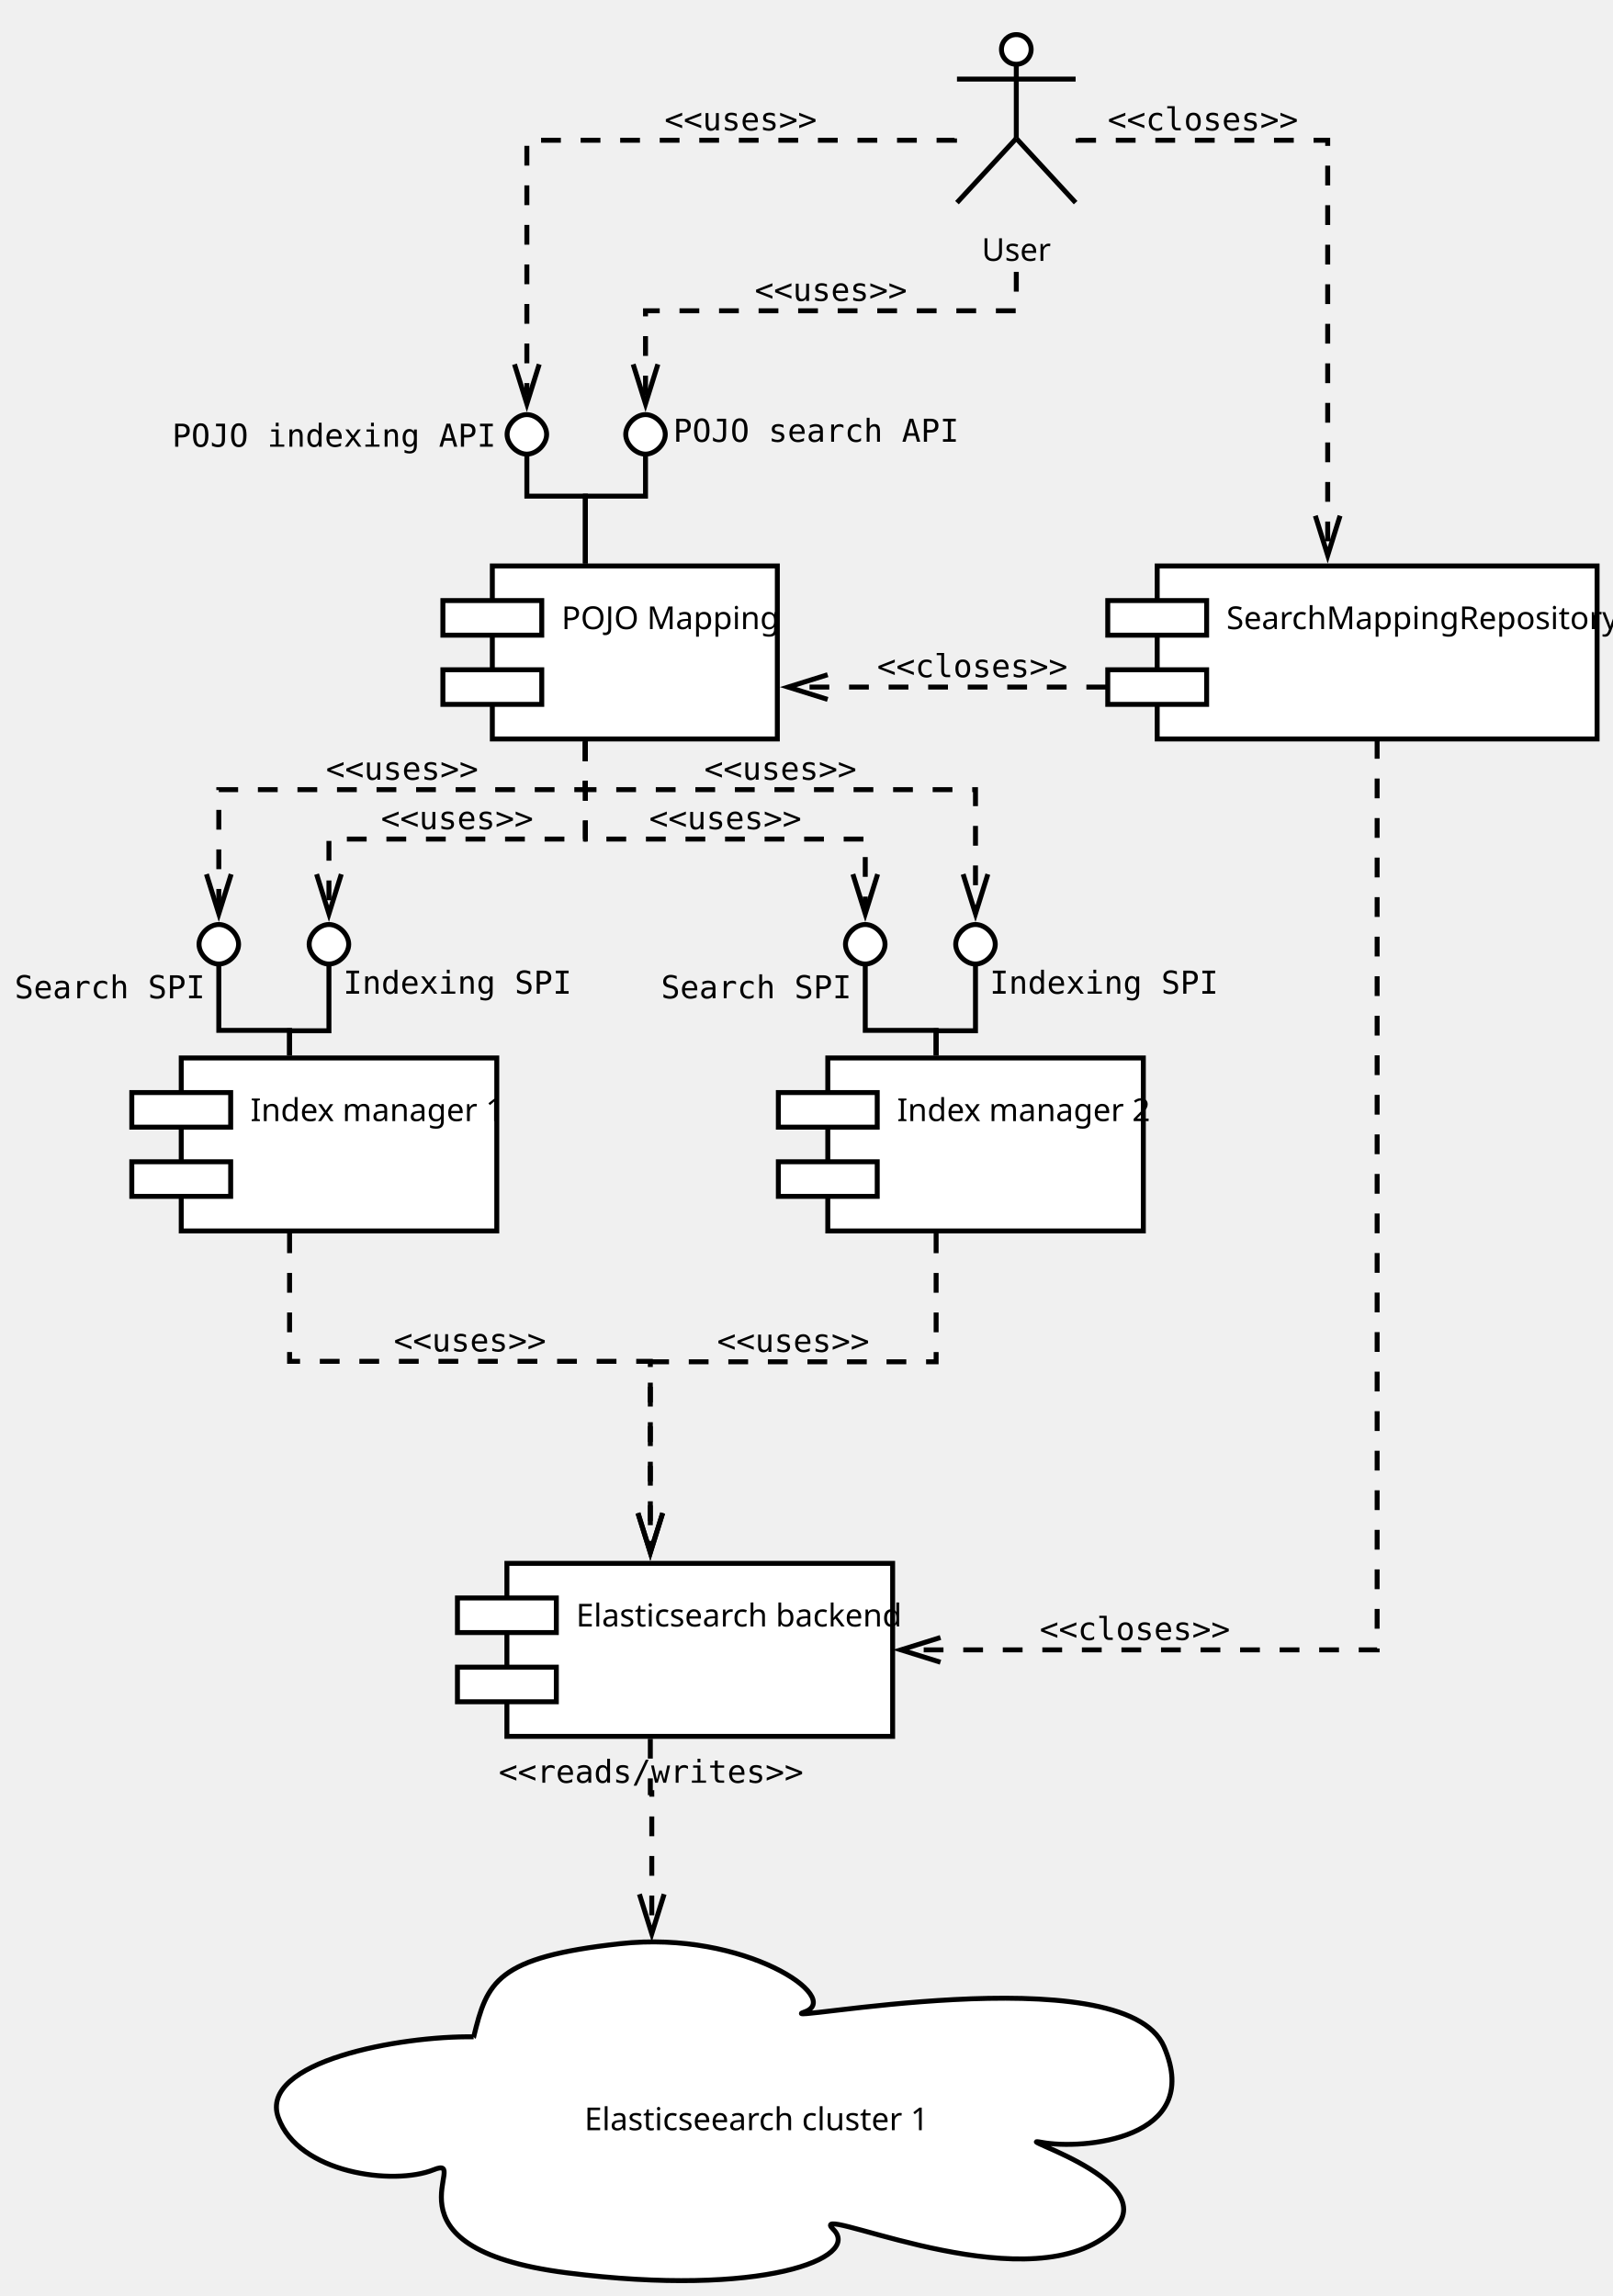
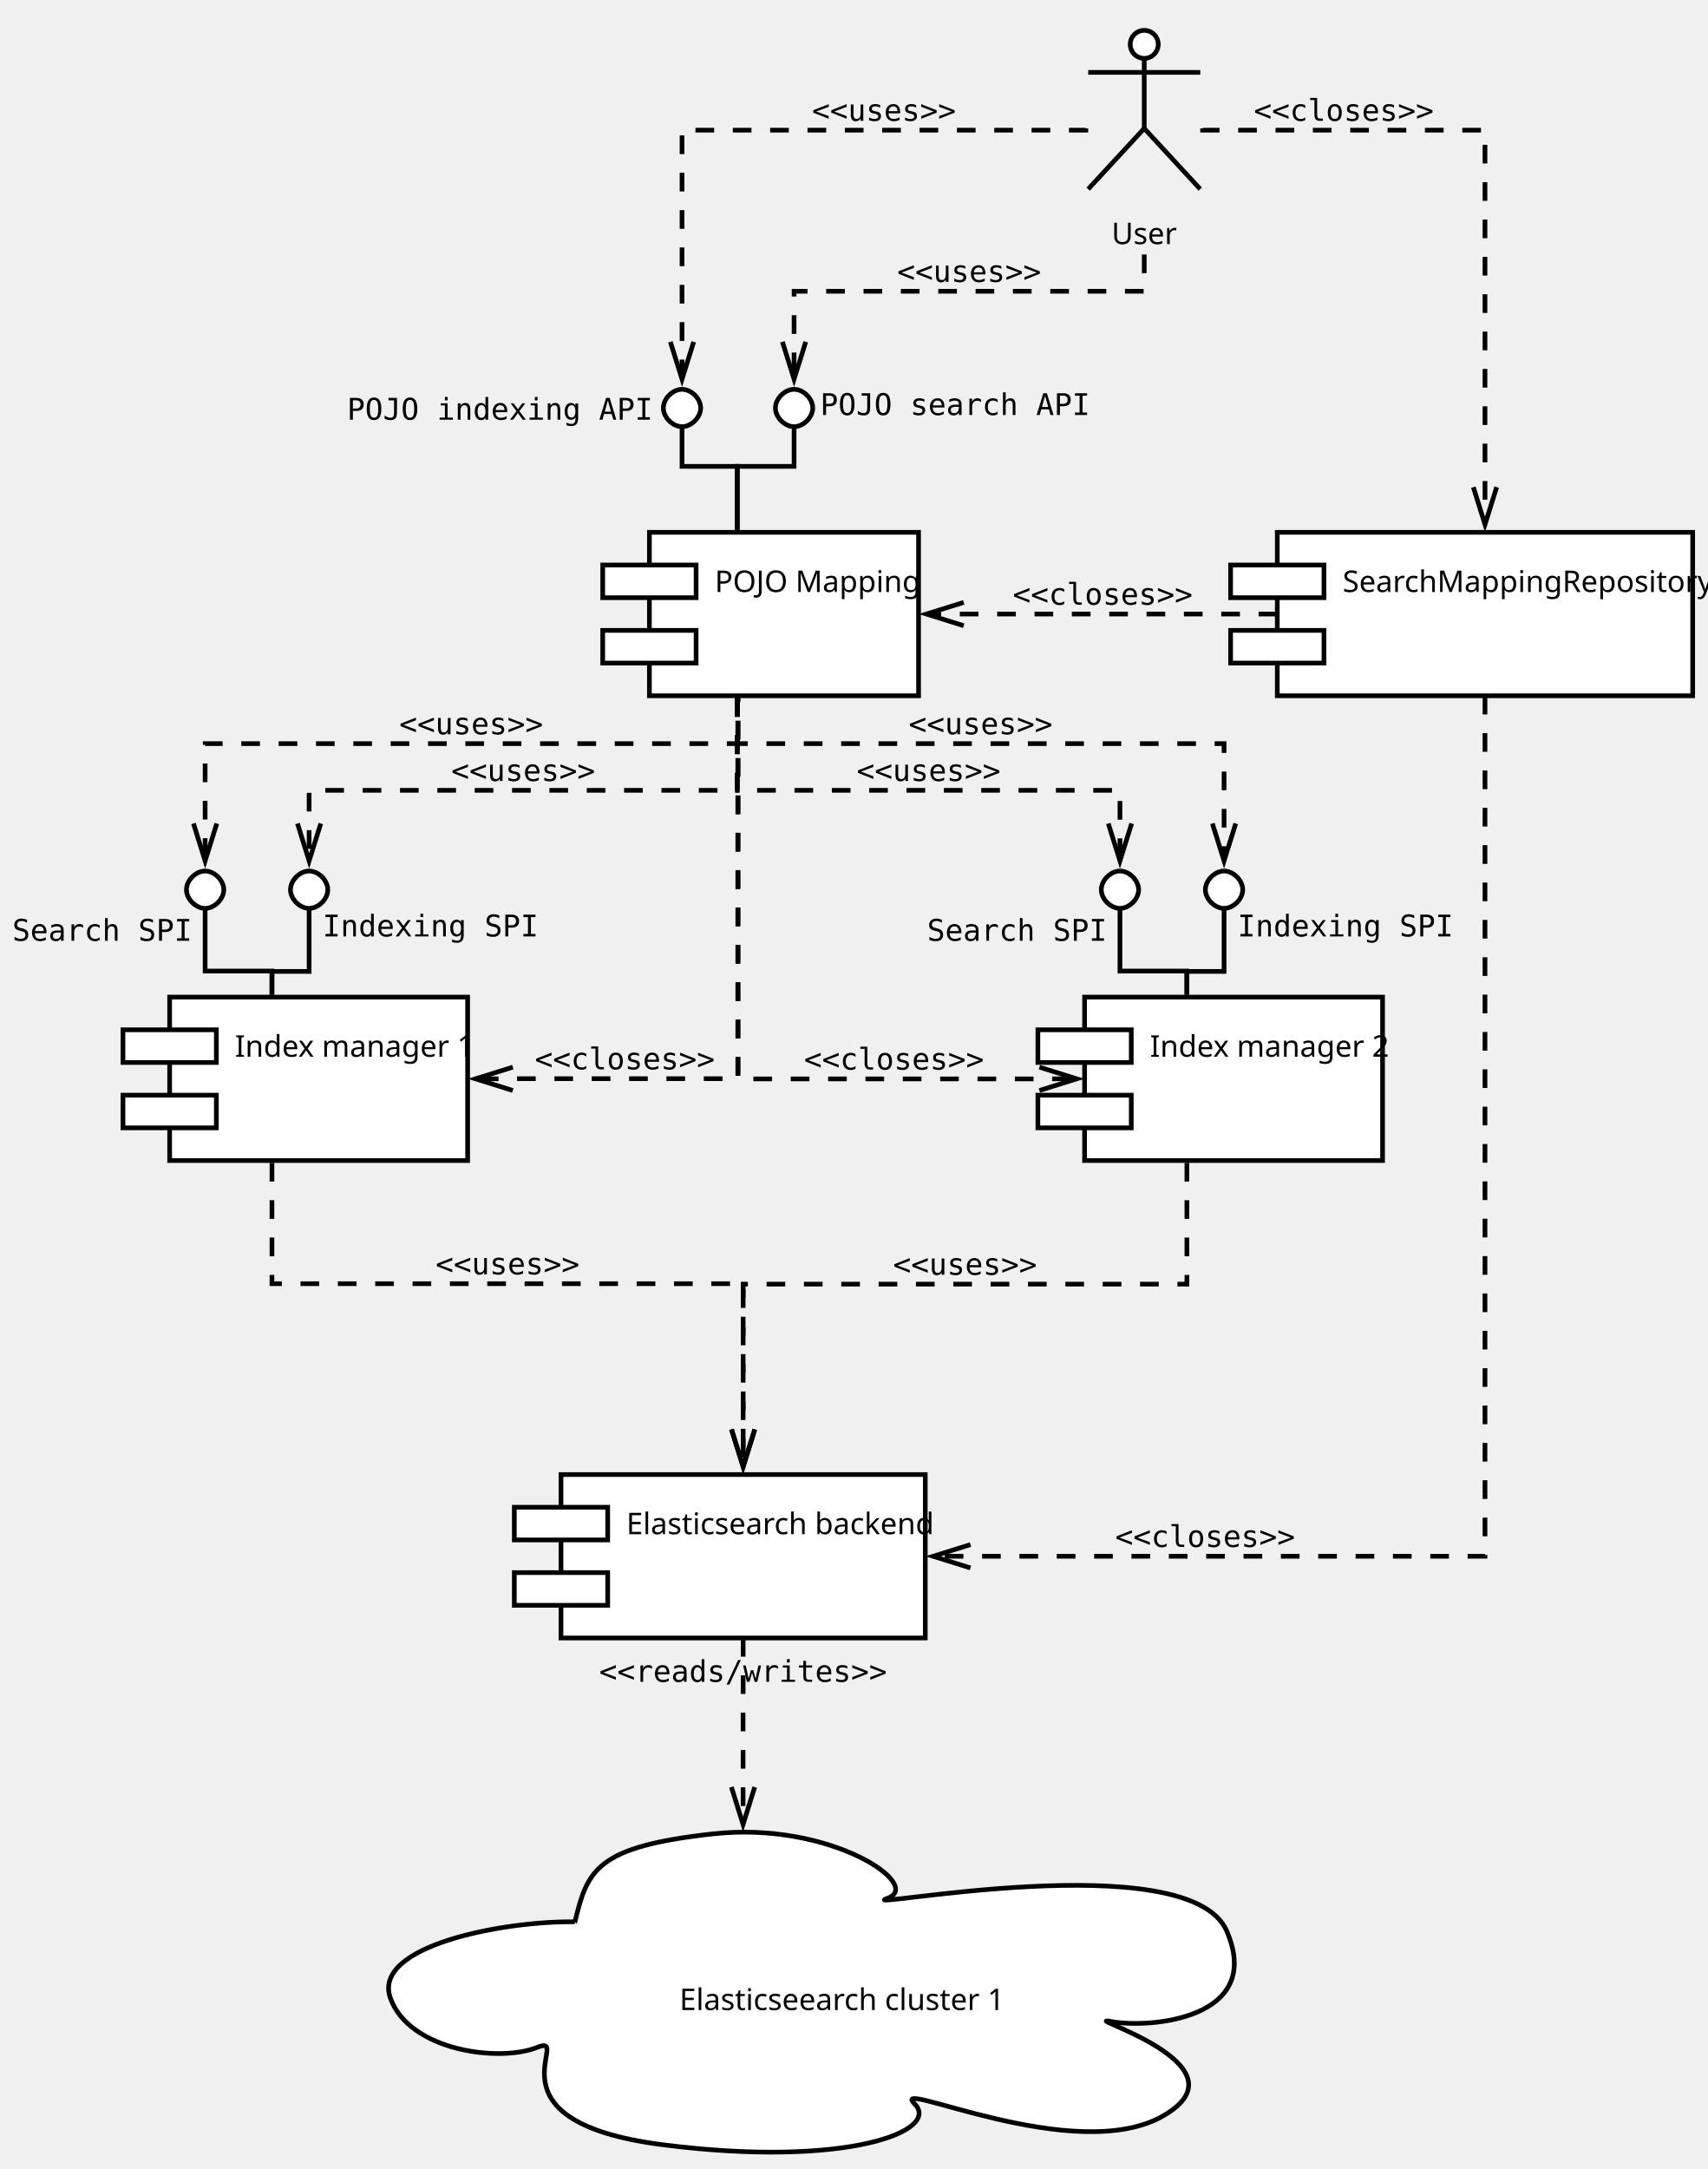
- <svg xmlns="http://www.w3.org/2000/svg" width="33cm" height="47cm" viewBox="82 10 642 929">
+ <svg xmlns="http://www.w3.org/2000/svg" width="37cm" height="47cm" viewBox="3 11 721 929">
+   <g>
+     <polyline style="fill: none; fill-opacity:0; stroke-width: 2; stroke-dasharray: 8; stroke: #000000" points="313.678,288 313.892,288 313.892,473.1 447.7,473.1 447.7,473.068 455.743,473.068 " />
+     <polyline style="fill: none; fill-opacity:0; stroke-width: 2; stroke: #000000" points="443.096,478.068 459.096,473.068 443.096,468.068 " />
+     <text font-size="12.8" style="fill: #000000;text-anchor:middle;font-family:monospace;font-style:normal;font-weight:normal" x="380.796" y="469.1">&lt;&lt;closes&gt;&gt;</text>
+   </g>
+   <g>
+     <polyline style="fill: none; fill-opacity:0; stroke-width: 2; stroke-dasharray: 8; stroke: #000000" points="313.678,288 314,288 314,473 216.972,473 216.972,473.068 204.86,473.068 " />
+     <polyline style="fill: none; fill-opacity:0; stroke-width: 2; stroke: #000000" points="217.507,468.068 201.507,473.068 217.507,478.068 " />
+     <text font-size="12.8" style="fill: #000000;text-anchor:middle;font-family:monospace;font-style:normal;font-weight:normal" x="265.486" y="469">&lt;&lt;closes&gt;&gt;</text>
+   </g>
  <g>
    <rect style="fill: #ffffff" x="276.028" y="239" width="115.3" height="70" />
    <rect style="fill: none; fill-opacity:0; stroke-width: 2; stroke: #000000" x="276.028" y="239" width="115.3" height="70" />
    <rect style="fill: #ffffff" x="256.028" y="253" width="40" height="14" />
    <rect style="fill: none; fill-opacity:0; stroke-width: 2; stroke: #000000" x="256.028" y="253" width="40" height="14" />
    <rect style="fill: #ffffff" x="256.028" y="281" width="40" height="14" />
    <rect style="fill: none; fill-opacity:0; stroke-width: 2; stroke: #000000" x="256.028" y="281" width="40" height="14" />
    <text font-size="12.8" style="fill: #000000;text-anchor:start;font-family:sans-serif;font-style:normal;font-weight:normal" x="304.028" y="264.55">
      <tspan x="304.028" y="264.55">POJO Mapping</tspan>
    </text>
  </g>
  <g>
    <rect style="fill: #ffffff" x="545" y="239" width="177.95" height="70" />
    <rect style="fill: none; fill-opacity:0; stroke-width: 2; stroke: #000000" x="545" y="239" width="177.95" height="70" />
    <rect style="fill: #ffffff" x="525" y="253" width="40" height="14" />
    <rect style="fill: none; fill-opacity:0; stroke-width: 2; stroke: #000000" x="525" y="253" width="40" height="14" />
    <rect style="fill: #ffffff" x="525" y="281" width="40" height="14" />
    <rect style="fill: none; fill-opacity:0; stroke-width: 2; stroke: #000000" x="525" y="281" width="40" height="14" />
    <text font-size="12.8" style="fill: #000000;text-anchor:start;font-family:sans-serif;font-style:normal;font-weight:normal" x="573" y="264.55">
      <tspan x="573" y="264.55">SearchMappingRepository</tspan>
    </text>
  </g>
  <g>
-     <polyline style="fill: none; fill-opacity:0; stroke-width: 2; stroke-dasharray: 8; stroke: #000000" points="524.349,288 429.684,288 429.684,288 399.04,288 " />
-     <polyline style="fill: none; fill-opacity:0; stroke-width: 2; stroke: #000000" points="411.687,283 395.687,288 411.687,293 " />
-     <text font-size="12.8" style="fill: #000000;text-anchor:start;font-family:monospace;font-style:normal;font-weight:normal" x="431.684" y="284">&lt;&lt;closes&gt;&gt;</text>
+     <polyline style="fill: none; fill-opacity:0; stroke-width: 2; stroke-dasharray: 8; stroke: #000000" points="545,274 429.684,274 429.684,274 398.033,274 " />
+     <polyline style="fill: none; fill-opacity:0; stroke-width: 2; stroke: #000000" points="410.681,269 394.681,274 410.681,279 " />
+     <text font-size="12.8" style="fill: #000000;text-anchor:start;font-family:monospace;font-style:normal;font-weight:normal" x="431.684" y="270">&lt;&lt;closes&gt;&gt;</text>
  </g>
  <g>
    <ellipse style="fill: #ffffff" cx="488" cy="30" rx="6" ry="6" />
    <ellipse style="fill: none; fill-opacity:0; stroke-width: 2; stroke: #000000" cx="488" cy="30" rx="6" ry="6" />
    <line style="fill: none; fill-opacity:0; stroke-width: 2; stroke: #000000" x1="464" y1="42" x2="512" y2="42" />
    <line style="fill: none; fill-opacity:0; stroke-width: 2; stroke: #000000" x1="488" y1="36" x2="488" y2="66" />
    <line style="fill: none; fill-opacity:0; stroke-width: 2; stroke: #000000" x1="488" y1="66" x2="464" y2="92" />
    <line style="fill: none; fill-opacity:0; stroke-width: 2; stroke: #000000" x1="488" y1="66" x2="512" y2="92" />
    <text font-size="12.8" style="fill: #000000;text-anchor:middle;font-family:sans-serif;font-style:normal;font-weight:normal" x="488" y="115.55">
      <tspan x="488" y="115.55">User</tspan>
    </text>
  </g>
  <g>
    <polyline style="fill: none; fill-opacity:0; stroke-width: 2; stroke-dasharray: 8; stroke: #000000" points="463,66 463,66.75 290,66.75 290,170.045 " />
    <polyline style="fill: none; fill-opacity:0; stroke-width: 2; stroke: #000000" points="285,157.397 290,173.397 295,157.397 " />
    <text font-size="12.8" style="fill: #000000;text-anchor:middle;font-family:monospace;font-style:normal;font-weight:normal" x="376.5" y="62.75">&lt;&lt;uses&gt;&gt;</text>
  </g>
  <g>
-     <polyline style="fill: none; fill-opacity:0; stroke-width: 2; stroke-dasharray: 8; stroke: #000000" points="513,66 513,66.75 613.975,66.75 613.975,231.33 " />
-     <polyline style="fill: none; fill-opacity:0; stroke-width: 2; stroke: #000000" points="608.975,218.682 613.975,234.682 618.975,218.682 " />
-     <text font-size="12.8" style="fill: #000000;text-anchor:middle;font-family:monospace;font-style:normal;font-weight:normal" x="563.488" y="62.75">&lt;&lt;closes&gt;&gt;</text>
+     <polyline style="fill: none; fill-opacity:0; stroke-width: 2; stroke-dasharray: 8; stroke: #000000" points="513,66 513,66.75 633.975,66.75 633.975,232.295 " />
+     <polyline style="fill: none; fill-opacity:0; stroke-width: 2; stroke: #000000" points="628.975,219.647 633.975,235.647 638.975,219.647 " />
+     <text font-size="12.8" style="fill: #000000;text-anchor:middle;font-family:monospace;font-style:normal;font-weight:normal" x="573.487" y="62.75">&lt;&lt;closes&gt;&gt;</text>
  </g>
  <g>
    <polyline style="fill: none; fill-opacity:0; stroke-width: 2; stroke: #000000" points="313.678,238.021 313.678,210.75 290,210.75 290,193.75 " />
    <path style="fill: #ffffff" d="M 290 177.75 C 294,177.75 298,181.75 298,185.75 C 298,189.75 294,193.75 290,193.75 C 286,193.75 282,189.75 282,185.75 C 282,181.75 286,177.75 290,177.75z" />
    <path style="fill: none; fill-opacity:0; stroke-width: 2; stroke: #000000" d="M 290 177.75 C 294,177.75 298,181.75 298,185.75 C 298,189.75 294,193.75 290,193.75 C 286,193.75 282,189.75 282,185.75 C 282,181.75 286,177.75 290,177.75" />
    <text font-size="12.8" style="fill: #000000;text-anchor:middle;font-family:monospace;font-style:normal;font-weight:normal" x="212" y="190.75">
      <tspan x="212" y="190.75">POJO indexing API</tspan>
    </text>
  </g>
  <g>
    <polyline style="fill: none; fill-opacity:0; stroke-width: 2; stroke: #000000" points="313.678,238.021 313.678,210.75 338,210.75 338,193.75 " />
    <path style="fill: #ffffff" d="M 338 177.75 C 342,177.75 346,181.75 346,185.75 C 346,189.75 342,193.75 338,193.75 C 334,193.75 330,189.75 330,185.75 C 330,181.75 334,177.75 338,177.75z" />
    <path style="fill: none; fill-opacity:0; stroke-width: 2; stroke: #000000" d="M 338 177.75 C 342,177.75 346,181.75 346,185.75 C 346,189.75 342,193.75 338,193.75 C 334,193.75 330,189.75 330,185.75 C 330,181.75 334,177.75 338,177.75" />
    <text font-size="12.8" style="fill: #000000;text-anchor:middle;font-family:monospace;font-style:normal;font-weight:normal" x="407" y="188.75">
      <tspan x="407" y="188.75">POJO search API</tspan>
    </text>
  </g>
  <g>
    <polyline style="fill: none; fill-opacity:0; stroke-width: 2; stroke-dasharray: 8; stroke: #000000" points="488,120 488,135.75 338,135.75 338,170.045 " />
    <polyline style="fill: none; fill-opacity:0; stroke-width: 2; stroke: #000000" points="333,157.397 338,173.397 343,157.397 " />
    <text font-size="12.8" style="fill: #000000;text-anchor:middle;font-family:monospace;font-style:normal;font-weight:normal" x="413" y="131.75">&lt;&lt;uses&gt;&gt;</text>
  </g>
  <g>
-     <rect style="fill: #ffffff" x="281.922" y="642.562" width="156.05" height="70" />
-     <rect style="fill: none; fill-opacity:0; stroke-width: 2; stroke: #000000" x="281.922" y="642.562" width="156.05" height="70" />
-     <rect style="fill: #ffffff" x="261.922" y="656.562" width="40" height="14" />
-     <rect style="fill: none; fill-opacity:0; stroke-width: 2; stroke: #000000" x="261.922" y="656.562" width="40" height="14" />
-     <rect style="fill: #ffffff" x="261.922" y="684.562" width="40" height="14" />
-     <rect style="fill: none; fill-opacity:0; stroke-width: 2; stroke: #000000" x="261.922" y="684.562" width="40" height="14" />
-     <text font-size="12.8" style="fill: #000000;text-anchor:start;font-family:sans-serif;font-style:normal;font-weight:normal" x="309.922" y="668.112">
-       <tspan x="309.922" y="668.112">Elasticsearch backend</tspan>
+     <rect style="fill: #ffffff" x="238.157" y="642.562" width="156.05" height="70" />
+     <rect style="fill: none; fill-opacity:0; stroke-width: 2; stroke: #000000" x="238.157" y="642.562" width="156.05" height="70" />
+     <rect style="fill: #ffffff" x="218.157" y="656.562" width="40" height="14" />
+     <rect style="fill: none; fill-opacity:0; stroke-width: 2; stroke: #000000" x="218.157" y="656.562" width="40" height="14" />
+     <rect style="fill: #ffffff" x="218.157" y="684.562" width="40" height="14" />
+     <rect style="fill: none; fill-opacity:0; stroke-width: 2; stroke: #000000" x="218.157" y="684.562" width="40" height="14" />
+     <text font-size="12.8" style="fill: #000000;text-anchor:start;font-family:sans-serif;font-style:normal;font-weight:normal" x="266.157" y="668.112">
+       <tspan x="266.157" y="668.112">Elasticsearch backend</tspan>
    </text>
  </g>
  <g>
-     <rect style="fill: #ffffff" x="411.74" y="438.068" width="127.65" height="70" />
-     <rect style="fill: none; fill-opacity:0; stroke-width: 2; stroke: #000000" x="411.74" y="438.068" width="127.65" height="70" />
-     <rect style="fill: #ffffff" x="391.74" y="452.068" width="40" height="14" />
-     <rect style="fill: none; fill-opacity:0; stroke-width: 2; stroke: #000000" x="391.74" y="452.068" width="40" height="14" />
-     <rect style="fill: #ffffff" x="391.74" y="480.068" width="40" height="14" />
-     <rect style="fill: none; fill-opacity:0; stroke-width: 2; stroke: #000000" x="391.74" y="480.068" width="40" height="14" />
-     <text font-size="12.8" style="fill: #000000;text-anchor:start;font-family:sans-serif;font-style:normal;font-weight:normal" x="439.74" y="463.618">
-       <tspan x="439.74" y="463.618">Index manager 2</tspan>
+     <rect style="fill: #ffffff" x="462.448" y="438.068" width="127.65" height="70" />
+     <rect style="fill: none; fill-opacity:0; stroke-width: 2; stroke: #000000" x="462.448" y="438.068" width="127.65" height="70" />
+     <rect style="fill: #ffffff" x="442.448" y="452.068" width="40" height="14" />
+     <rect style="fill: none; fill-opacity:0; stroke-width: 2; stroke: #000000" x="442.448" y="452.068" width="40" height="14" />
+     <rect style="fill: #ffffff" x="442.448" y="480.068" width="40" height="14" />
+     <rect style="fill: none; fill-opacity:0; stroke-width: 2; stroke: #000000" x="442.448" y="480.068" width="40" height="14" />
+     <text font-size="12.8" style="fill: #000000;text-anchor:start;font-family:sans-serif;font-style:normal;font-weight:normal" x="490.448" y="463.618">
+       <tspan x="490.448" y="463.618">Index manager 2</tspan>
    </text>
  </g>
  <g>
-     <polyline style="fill: none; fill-opacity:0; stroke-width: 2; stroke: #000000" points="455.566,437.061 455.566,426.904 426.896,426.904 426.896,400.068 " />
-     <path style="fill: #ffffff" d="M 426.896 384.068 C 430.896,384.068 434.896,388.068 434.896,392.068 C 434.896,396.068 430.896,400.068 426.896,400.068 C 422.896,400.068 418.896,396.068 418.896,392.068 C 418.896,388.068 422.896,384.068 426.896,384.068z" />
-     <path style="fill: none; fill-opacity:0; stroke-width: 2; stroke: #000000" d="M 426.896 384.068 C 430.896,384.068 434.896,388.068 434.896,392.068 C 434.896,396.068 430.896,400.068 426.896,400.068 C 422.896,400.068 418.896,396.068 418.896,392.068 C 418.896,388.068 422.896,384.068 426.896,384.068" />
-     <text font-size="12.8" style="fill: #000000;text-anchor:middle;font-family:monospace;font-style:normal;font-weight:normal" x="382.804" y="413.936">
-       <tspan x="382.804" y="413.936">Search SPI</tspan>
+     <polyline style="fill: none; fill-opacity:0; stroke-width: 2; stroke: #000000" points="506.273,437.061 506.273,426.904 477.604,426.904 477.604,400.068 " />
+     <path style="fill: #ffffff" d="M 477.604 384.068 C 481.604,384.068 485.604,388.068 485.604,392.068 C 485.604,396.068 481.604,400.068 477.604,400.068 C 473.604,400.068 469.604,396.068 469.604,392.068 C 469.604,388.068 473.604,384.068 477.604,384.068z" />
+     <path style="fill: none; fill-opacity:0; stroke-width: 2; stroke: #000000" d="M 477.604 384.068 C 481.604,384.068 485.604,388.068 485.604,392.068 C 485.604,396.068 481.604,400.068 477.604,400.068 C 473.604,400.068 469.604,396.068 469.604,392.068 C 469.604,388.068 473.604,384.068 477.604,384.068" />
+     <text font-size="12.8" style="fill: #000000;text-anchor:middle;font-family:monospace;font-style:normal;font-weight:normal" x="433.512" y="413.936">
+       <tspan x="433.512" y="413.936">Search SPI</tspan>
    </text>
  </g>
  <g>
-     <polyline style="fill: none; fill-opacity:0; stroke-width: 2; stroke: #000000" points="455.566,437.073 455.566,427.068 471.49,427.068 471.49,400.068 " />
-     <path style="fill: #ffffff" d="M 471.49 384.068 C 475.49,384.068 479.49,388.068 479.49,392.068 C 479.49,396.068 475.49,400.068 471.49,400.068 C 467.49,400.068 463.49,396.068 463.49,392.068 C 463.49,388.068 467.49,384.068 471.49,384.068z" />
-     <path style="fill: none; fill-opacity:0; stroke-width: 2; stroke: #000000" d="M 471.49 384.068 C 475.49,384.068 479.49,388.068 479.49,392.068 C 479.49,396.068 475.49,400.068 471.49,400.068 C 467.49,400.068 463.49,396.068 463.49,392.068 C 463.49,388.068 467.49,384.068 471.49,384.068" />
-     <text font-size="12.8" style="fill: #000000;text-anchor:middle;font-family:monospace;font-style:normal;font-weight:normal" x="523.49" y="412.068">
-       <tspan x="523.49" y="412.068">Indexing SPI</tspan>
+     <polyline style="fill: none; fill-opacity:0; stroke-width: 2; stroke: #000000" points="506.273,437.073 506.273,427.068 522.198,427.068 522.198,400.068 " />
+     <path style="fill: #ffffff" d="M 522.198 384.068 C 526.198,384.068 530.198,388.068 530.198,392.068 C 530.198,396.068 526.198,400.068 522.198,400.068 C 518.198,400.068 514.198,396.068 514.198,392.068 C 514.198,388.068 518.198,384.068 522.198,384.068z" />
+     <path style="fill: none; fill-opacity:0; stroke-width: 2; stroke: #000000" d="M 522.198 384.068 C 526.198,384.068 530.198,388.068 530.198,392.068 C 530.198,396.068 526.198,400.068 522.198,400.068 C 518.198,400.068 514.198,396.068 514.198,392.068 C 514.198,388.068 518.198,384.068 522.198,384.068" />
+     <text font-size="12.8" style="fill: #000000;text-anchor:middle;font-family:monospace;font-style:normal;font-weight:normal" x="574.198" y="412.068">
+       <tspan x="574.198" y="412.068">Indexing SPI</tspan>
    </text>
  </g>
  <g>
-     <rect style="fill: #ffffff" x="150.181" y="438.068" width="127.65" height="70" />
-     <rect style="fill: none; fill-opacity:0; stroke-width: 2; stroke: #000000" x="150.181" y="438.068" width="127.65" height="70" />
-     <rect style="fill: #ffffff" x="130.181" y="452.068" width="40" height="14" />
-     <rect style="fill: none; fill-opacity:0; stroke-width: 2; stroke: #000000" x="130.181" y="452.068" width="40" height="14" />
-     <rect style="fill: #ffffff" x="130.181" y="480.068" width="40" height="14" />
-     <rect style="fill: none; fill-opacity:0; stroke-width: 2; stroke: #000000" x="130.181" y="480.068" width="40" height="14" />
-     <text font-size="12.8" style="fill: #000000;text-anchor:start;font-family:sans-serif;font-style:normal;font-weight:normal" x="178.181" y="463.618">
-       <tspan x="178.181" y="463.618">Index manager 1</tspan>
+     <rect style="fill: #ffffff" x="70.505" y="438.068" width="127.65" height="70" />
+     <rect style="fill: none; fill-opacity:0; stroke-width: 2; stroke: #000000" x="70.505" y="438.068" width="127.65" height="70" />
+     <rect style="fill: #ffffff" x="50.505" y="452.068" width="40" height="14" />
+     <rect style="fill: none; fill-opacity:0; stroke-width: 2; stroke: #000000" x="50.505" y="452.068" width="40" height="14" />
+     <rect style="fill: #ffffff" x="50.505" y="480.068" width="40" height="14" />
+     <rect style="fill: none; fill-opacity:0; stroke-width: 2; stroke: #000000" x="50.505" y="480.068" width="40" height="14" />
+     <text font-size="12.8" style="fill: #000000;text-anchor:start;font-family:sans-serif;font-style:normal;font-weight:normal" x="98.505" y="463.618">
+       <tspan x="98.505" y="463.618">Index manager 1</tspan>
    </text>
  </g>
  <g>
-     <polyline style="fill: none; fill-opacity:0; stroke-width: 2; stroke: #000000" points="194.006,437.061 194.006,426.904 165.377,426.904 165.377,400.068 " />
-     <path style="fill: #ffffff" d="M 165.377 384.068 C 169.377,384.068 173.377,388.068 173.377,392.068 C 173.377,396.068 169.377,400.068 165.377,400.068 C 161.377,400.068 157.377,396.068 157.377,392.068 C 157.377,388.068 161.377,384.068 165.377,384.068z" />
-     <path style="fill: none; fill-opacity:0; stroke-width: 2; stroke: #000000" d="M 165.377 384.068 C 169.377,384.068 173.377,388.068 173.377,392.068 C 173.377,396.068 169.377,400.068 165.377,400.068 C 161.377,400.068 157.377,396.068 157.377,392.068 C 157.377,388.068 161.377,384.068 165.377,384.068" />
-     <text font-size="12.8" style="fill: #000000;text-anchor:middle;font-family:monospace;font-style:normal;font-weight:normal" x="121.285" y="413.936">
-       <tspan x="121.285" y="413.936">Search SPI</tspan>
+     <polyline style="fill: none; fill-opacity:0; stroke-width: 2; stroke: #000000" points="114.33,437.061 114.33,426.904 85.701,426.904 85.701,400.068 " />
+     <path style="fill: #ffffff" d="M 85.701 384.068 C 89.701,384.068 93.701,388.068 93.701,392.068 C 93.701,396.068 89.701,400.068 85.701,400.068 C 81.701,400.068 77.701,396.068 77.701,392.068 C 77.701,388.068 81.701,384.068 85.701,384.068z" />
+     <path style="fill: none; fill-opacity:0; stroke-width: 2; stroke: #000000" d="M 85.701 384.068 C 89.701,384.068 93.701,388.068 93.701,392.068 C 93.701,396.068 89.701,400.068 85.701,400.068 C 81.701,400.068 77.701,396.068 77.701,392.068 C 77.701,388.068 81.701,384.068 85.701,384.068" />
+     <text font-size="12.8" style="fill: #000000;text-anchor:middle;font-family:monospace;font-style:normal;font-weight:normal" x="41.608" y="413.936">
+       <tspan x="41.608" y="413.936">Search SPI</tspan>
    </text>
  </g>
  <g>
-     <polyline style="fill: none; fill-opacity:0; stroke-width: 2; stroke: #000000" points="194.006,437.073 194.006,427.068 209.932,427.068 209.932,400.068 " />
-     <path style="fill: #ffffff" d="M 209.932 384.068 C 213.932,384.068 217.932,388.068 217.932,392.068 C 217.932,396.068 213.932,400.068 209.932,400.068 C 205.932,400.068 201.932,396.068 201.932,392.068 C 201.932,388.068 205.932,384.068 209.932,384.068z" />
-     <path style="fill: none; fill-opacity:0; stroke-width: 2; stroke: #000000" d="M 209.932 384.068 C 213.932,384.068 217.932,388.068 217.932,392.068 C 217.932,396.068 213.932,400.068 209.932,400.068 C 205.932,400.068 201.932,396.068 201.932,392.068 C 201.932,388.068 205.932,384.068 209.932,384.068" />
-     <text font-size="12.8" style="fill: #000000;text-anchor:middle;font-family:monospace;font-style:normal;font-weight:normal" x="261.932" y="412.068">
-       <tspan x="261.932" y="412.068">Indexing SPI</tspan>
+     <polyline style="fill: none; fill-opacity:0; stroke-width: 2; stroke: #000000" points="114.33,437.073 114.33,427.068 130.255,427.068 130.255,400.068 " />
+     <path style="fill: #ffffff" d="M 130.255 384.068 C 134.255,384.068 138.255,388.068 138.255,392.068 C 138.255,396.068 134.255,400.068 130.255,400.068 C 126.255,400.068 122.255,396.068 122.255,392.068 C 122.255,388.068 126.255,384.068 130.255,384.068z" />
+     <path style="fill: none; fill-opacity:0; stroke-width: 2; stroke: #000000" d="M 130.255 384.068 C 134.255,384.068 138.255,388.068 138.255,392.068 C 138.255,396.068 134.255,400.068 130.255,400.068 C 126.255,400.068 122.255,396.068 122.255,392.068 C 122.255,388.068 126.255,384.068 130.255,384.068" />
+     <text font-size="12.8" style="fill: #000000;text-anchor:middle;font-family:monospace;font-style:normal;font-weight:normal" x="182.255" y="412.068">
+       <tspan x="182.255" y="412.068">Indexing SPI</tspan>
    </text>
  </g>
  <g>
-     <polyline style="fill: none; fill-opacity:0; stroke-width: 2; stroke-dasharray: 8; stroke: #000000" points="313.678,309.986 313.678,329.5 165.377,329.5 165.377,376.363 " />
-     <polyline style="fill: none; fill-opacity:0; stroke-width: 2; stroke: #000000" points="160.377,363.715 165.377,379.715 170.377,363.715 " />
-     <text font-size="12.8" style="fill: #000000;text-anchor:middle;font-family:monospace;font-style:normal;font-weight:normal" x="239.528" y="325.5">&lt;&lt;uses&gt;&gt;</text>
+     <polyline style="fill: none; fill-opacity:0; stroke-width: 2; stroke-dasharray: 8; stroke: #000000" points="313.678,309.986 313.678,329.5 85.701,329.5 85.701,376.363 " />
+     <polyline style="fill: none; fill-opacity:0; stroke-width: 2; stroke: #000000" points="80.701,363.715 85.701,379.715 90.701,363.715 " />
+     <text font-size="12.8" style="fill: #000000;text-anchor:middle;font-family:monospace;font-style:normal;font-weight:normal" x="199.689" y="325.5">&lt;&lt;uses&gt;&gt;</text>
  </g>
  <g>
-     <polyline style="fill: none; fill-opacity:0; stroke-width: 2; stroke-dasharray: 8; stroke: #000000" points="313.678,309.996 313.678,349.5 209.932,349.5 209.932,376.363 " />
-     <polyline style="fill: none; fill-opacity:0; stroke-width: 2; stroke: #000000" points="204.932,363.715 209.932,379.715 214.932,363.715 " />
-     <text font-size="12.8" style="fill: #000000;text-anchor:middle;font-family:monospace;font-style:normal;font-weight:normal" x="261.805" y="345.5">&lt;&lt;uses&gt;&gt;</text>
+     <polyline style="fill: none; fill-opacity:0; stroke-width: 2; stroke-dasharray: 8; stroke: #000000" points="313.678,309.996 313.678,349.5 130.255,349.5 130.255,376.363 " />
+     <polyline style="fill: none; fill-opacity:0; stroke-width: 2; stroke: #000000" points="125.255,363.715 130.255,379.715 135.255,363.715 " />
+     <text font-size="12.8" style="fill: #000000;text-anchor:middle;font-family:monospace;font-style:normal;font-weight:normal" x="221.967" y="345.5">&lt;&lt;uses&gt;&gt;</text>
  </g>
  <g>
-     <polyline style="fill: none; fill-opacity:0; stroke-width: 2; stroke-dasharray: 8; stroke: #000000" points="313.678,309.996 313.678,349.5 426.896,349.5 426.896,376.363 " />
-     <polyline style="fill: none; fill-opacity:0; stroke-width: 2; stroke: #000000" points="421.896,363.715 426.896,379.715 431.896,363.715 " />
-     <text font-size="12.8" style="fill: #000000;text-anchor:middle;font-family:monospace;font-style:normal;font-weight:normal" x="370.287" y="345.5">&lt;&lt;uses&gt;&gt;</text>
+     <polyline style="fill: none; fill-opacity:0; stroke-width: 2; stroke-dasharray: 8; stroke: #000000" points="313.678,309.996 313.678,349.5 477.604,349.5 477.604,376.363 " />
+     <polyline style="fill: none; fill-opacity:0; stroke-width: 2; stroke: #000000" points="472.604,363.715 477.604,379.715 482.604,363.715 " />
+     <text font-size="12.8" style="fill: #000000;text-anchor:middle;font-family:monospace;font-style:normal;font-weight:normal" x="395.641" y="345.5">&lt;&lt;uses&gt;&gt;</text>
  </g>
  <g>
-     <polyline style="fill: none; fill-opacity:0; stroke-width: 2; stroke-dasharray: 8; stroke: #000000" points="313.678,309.986 313.678,329.5 471.49,329.5 471.49,376.363 " />
-     <polyline style="fill: none; fill-opacity:0; stroke-width: 2; stroke: #000000" points="466.49,363.715 471.49,379.715 476.49,363.715 " />
-     <text font-size="12.8" style="fill: #000000;text-anchor:middle;font-family:monospace;font-style:normal;font-weight:normal" x="392.584" y="325.5">&lt;&lt;uses&gt;&gt;</text>
+     <polyline style="fill: none; fill-opacity:0; stroke-width: 2; stroke-dasharray: 8; stroke: #000000" points="313.678,309.986 313.678,329.5 522.198,329.5 522.198,376.363 " />
+     <polyline style="fill: none; fill-opacity:0; stroke-width: 2; stroke: #000000" points="517.198,363.715 522.198,379.715 527.198,363.715 " />
+     <text font-size="12.8" style="fill: #000000;text-anchor:middle;font-family:monospace;font-style:normal;font-weight:normal" x="417.938" y="325.5">&lt;&lt;uses&gt;&gt;</text>
  </g>
  <g>
-     <path style="fill: #ffffff" d="M 268.48 834.137 C 238.845,833.634 181.37,844.188 189.452,866.802 C 197.535,889.416 236.151,894.442 252.316,887.909 C 268.48,881.376 227.17,919.569 306.198,929.62 C 385.226,939.671 425.638,923.589 413.963,912.031 C 402.288,900.472 483.113,939.168 520.831,917.056 C 558.548,894.944 482.215,873.838 498.379,876.853 C 514.544,879.868 563.937,875.848 547.772,838.157 C 531.607,800.466 386.124,829.614 402.288,824.086 C 418.453,818.558 378.041,790.918 327.751,796.446 C 277.461,801.974 273.894,812.005 268.506,834.117 L 268.48,834.137z" />
-     <path style="fill: none; fill-opacity:0; stroke-width: 2; stroke: #000000" d="M 268.48 834.137 C 238.845,833.634 181.37,844.188 189.452,866.802 C 197.535,889.416 236.151,894.442 252.316,887.909 C 268.48,881.376 227.17,919.569 306.198,929.62 C 385.226,939.671 425.638,923.589 413.963,912.031 C 402.288,900.472 483.113,939.168 520.831,917.056 C 558.548,894.944 482.215,873.838 498.379,876.853 C 514.544,879.868 563.937,875.848 547.772,838.157 C 531.607,800.466 386.124,829.614 402.288,824.086 C 418.453,818.558 378.041,790.918 327.751,796.446 C 277.461,801.974 273.894,812.005 268.506,834.117 L 268.48,834.137" />
-     <text font-size="12.8" style="fill: #000000;text-anchor:middle;font-family:sans-serif;font-style:normal;font-weight:normal" x="382.909" y="871.916">
-       <tspan x="382.909" y="871.916">Elasticseearch cluster 1</tspan>
+     <path style="fill: #ffffff" d="M 244.095 834.137 C 214.459,833.634 156.984,844.188 165.067,866.802 C 173.149,889.416 211.765,894.442 227.93,887.909 C 244.095,881.376 202.784,919.569 281.813,929.62 C 360.84,939.671 401.252,923.589 389.577,912.031 C 377.903,900.472 458.727,939.168 496.445,917.056 C 534.163,894.944 457.829,873.838 473.994,876.853 C 490.158,879.868 539.551,875.848 523.386,838.157 C 507.221,800.466 361.738,829.614 377.903,824.086 C 394.068,818.558 353.655,790.918 303.366,796.446 C 253.075,801.974 249.508,812.005 244.12,834.117 L 244.095,834.137z" />
+     <path style="fill: none; fill-opacity:0; stroke-width: 2; stroke: #000000" d="M 244.095 834.137 C 214.459,833.634 156.984,844.188 165.067,866.802 C 173.149,889.416 211.765,894.442 227.93,887.909 C 244.095,881.376 202.784,919.569 281.813,929.62 C 360.84,939.671 401.252,923.589 389.577,912.031 C 377.903,900.472 458.727,939.168 496.445,917.056 C 534.163,894.944 457.829,873.838 473.994,876.853 C 490.158,879.868 539.551,875.848 523.386,838.157 C 507.221,800.466 361.738,829.614 377.903,824.086 C 394.068,818.558 353.655,790.918 303.366,796.446 C 253.075,801.974 249.508,812.005 244.12,834.117 L 244.095,834.137" />
+     <text font-size="12.8" style="fill: #000000;text-anchor:middle;font-family:sans-serif;font-style:normal;font-weight:normal" x="358.523" y="871.916">
+       <tspan x="358.523" y="871.916">Elasticseearch cluster 1</tspan>
    </text>
  </g>
  <g>
-     <polyline style="fill: none; fill-opacity:0; stroke-width: 2; stroke-dasharray: 8; stroke: #000000" points="339.947,713.556 339.947,735.336 340.535,735.336 340.535,789.062 " />
-     <polyline style="fill: none; fill-opacity:0; stroke-width: 2; stroke: #000000" points="335.535,776.415 340.535,792.415 345.535,776.415 " />
-     <text font-size="12.8" style="fill: #000000;text-anchor:middle;font-family:monospace;font-style:normal;font-weight:normal" x="340.241" y="731.336">&lt;&lt;reads/writes&gt;&gt;</text>
+     <polyline style="fill: none; fill-opacity:0; stroke-width: 2; stroke-dasharray: 8; stroke: #000000" points="316.182,712.562 316.182,735.336 316.149,735.336 316.149,789.062 " />
+     <polyline style="fill: none; fill-opacity:0; stroke-width: 2; stroke: #000000" points="311.149,776.415 316.149,792.415 321.149,776.415 " />
+     <text font-size="12.8" style="fill: #000000;text-anchor:middle;font-family:monospace;font-style:normal;font-weight:normal" x="316.166" y="731.336">&lt;&lt;reads/writes&gt;&gt;</text>
  </g>
  <g>
-     <polyline style="fill: none; fill-opacity:0; stroke-width: 2; stroke-dasharray: 8; stroke: #000000" points="194.006,509.052 194.006,560.816 339.947,560.816 339.947,634.853 " />
-     <polyline style="fill: none; fill-opacity:0; stroke-width: 2; stroke: #000000" points="334.947,622.206 339.947,638.206 344.947,622.206 " />
-     <text font-size="12.8" style="fill: #000000;text-anchor:middle;font-family:monospace;font-style:normal;font-weight:normal" x="266.977" y="556.816">&lt;&lt;uses&gt;&gt;</text>
+     <polyline style="fill: none; fill-opacity:0; stroke-width: 2; stroke-dasharray: 8; stroke: #000000" points="114.33,509.052 114.33,560.816 316.182,560.816 316.182,635.857 " />
+     <polyline style="fill: none; fill-opacity:0; stroke-width: 2; stroke: #000000" points="311.182,623.209 316.182,639.209 321.182,623.209 " />
+     <text font-size="12.8" style="fill: #000000;text-anchor:middle;font-family:monospace;font-style:normal;font-weight:normal" x="215.256" y="556.816">&lt;&lt;uses&gt;&gt;</text>
  </g>
  <g>
-     <polyline style="fill: none; fill-opacity:0; stroke-width: 2; stroke-dasharray: 8; stroke: #000000" points="455.565,509.062 455.565,561 339.947,561 339.947,634.86 " />
-     <polyline style="fill: none; fill-opacity:0; stroke-width: 2; stroke: #000000" points="334.947,622.213 339.947,638.213 344.947,622.213 " />
-     <text font-size="12.8" style="fill: #000000;text-anchor:middle;font-family:monospace;font-style:normal;font-weight:normal" x="397.756" y="557">&lt;&lt;uses&gt;&gt;</text>
+     <polyline style="fill: none; fill-opacity:0; stroke-width: 2; stroke-dasharray: 8; stroke: #000000" points="506.273,509.062 506.273,561 316.182,561 316.182,635.857 " />
+     <polyline style="fill: none; fill-opacity:0; stroke-width: 2; stroke: #000000" points="311.182,623.209 316.182,639.209 321.182,623.209 " />
+     <text font-size="12.8" style="fill: #000000;text-anchor:middle;font-family:monospace;font-style:normal;font-weight:normal" x="411.228" y="557">&lt;&lt;uses&gt;&gt;</text>
  </g>
  <g>
-     <polyline style="fill: none; fill-opacity:0; stroke-width: 2; stroke-dasharray: 8; stroke: #000000" points="633.975,309 633.975,677.562 444.677,677.562 " />
-     <polyline style="fill: none; fill-opacity:0; stroke-width: 2; stroke: #000000" points="457.325,672.562 441.325,677.562 457.325,682.562 " />
-     <text font-size="12.8" style="fill: #000000;text-anchor:middle;font-family:monospace;font-style:normal;font-weight:normal" x="535.974" y="673.562">&lt;&lt;closes&gt;&gt;</text>
+     <polyline style="fill: none; fill-opacity:0; stroke-width: 2; stroke-dasharray: 8; stroke: #000000" points="633.975,309 633.975,677.562 400.912,677.562 " />
+     <polyline style="fill: none; fill-opacity:0; stroke-width: 2; stroke: #000000" points="413.56,672.562 397.56,677.562 413.56,682.562 " />
+     <text font-size="12.8" style="fill: #000000;text-anchor:middle;font-family:monospace;font-style:normal;font-weight:normal" x="514.091" y="673.562">&lt;&lt;closes&gt;&gt;</text>
  </g>
</svg>
